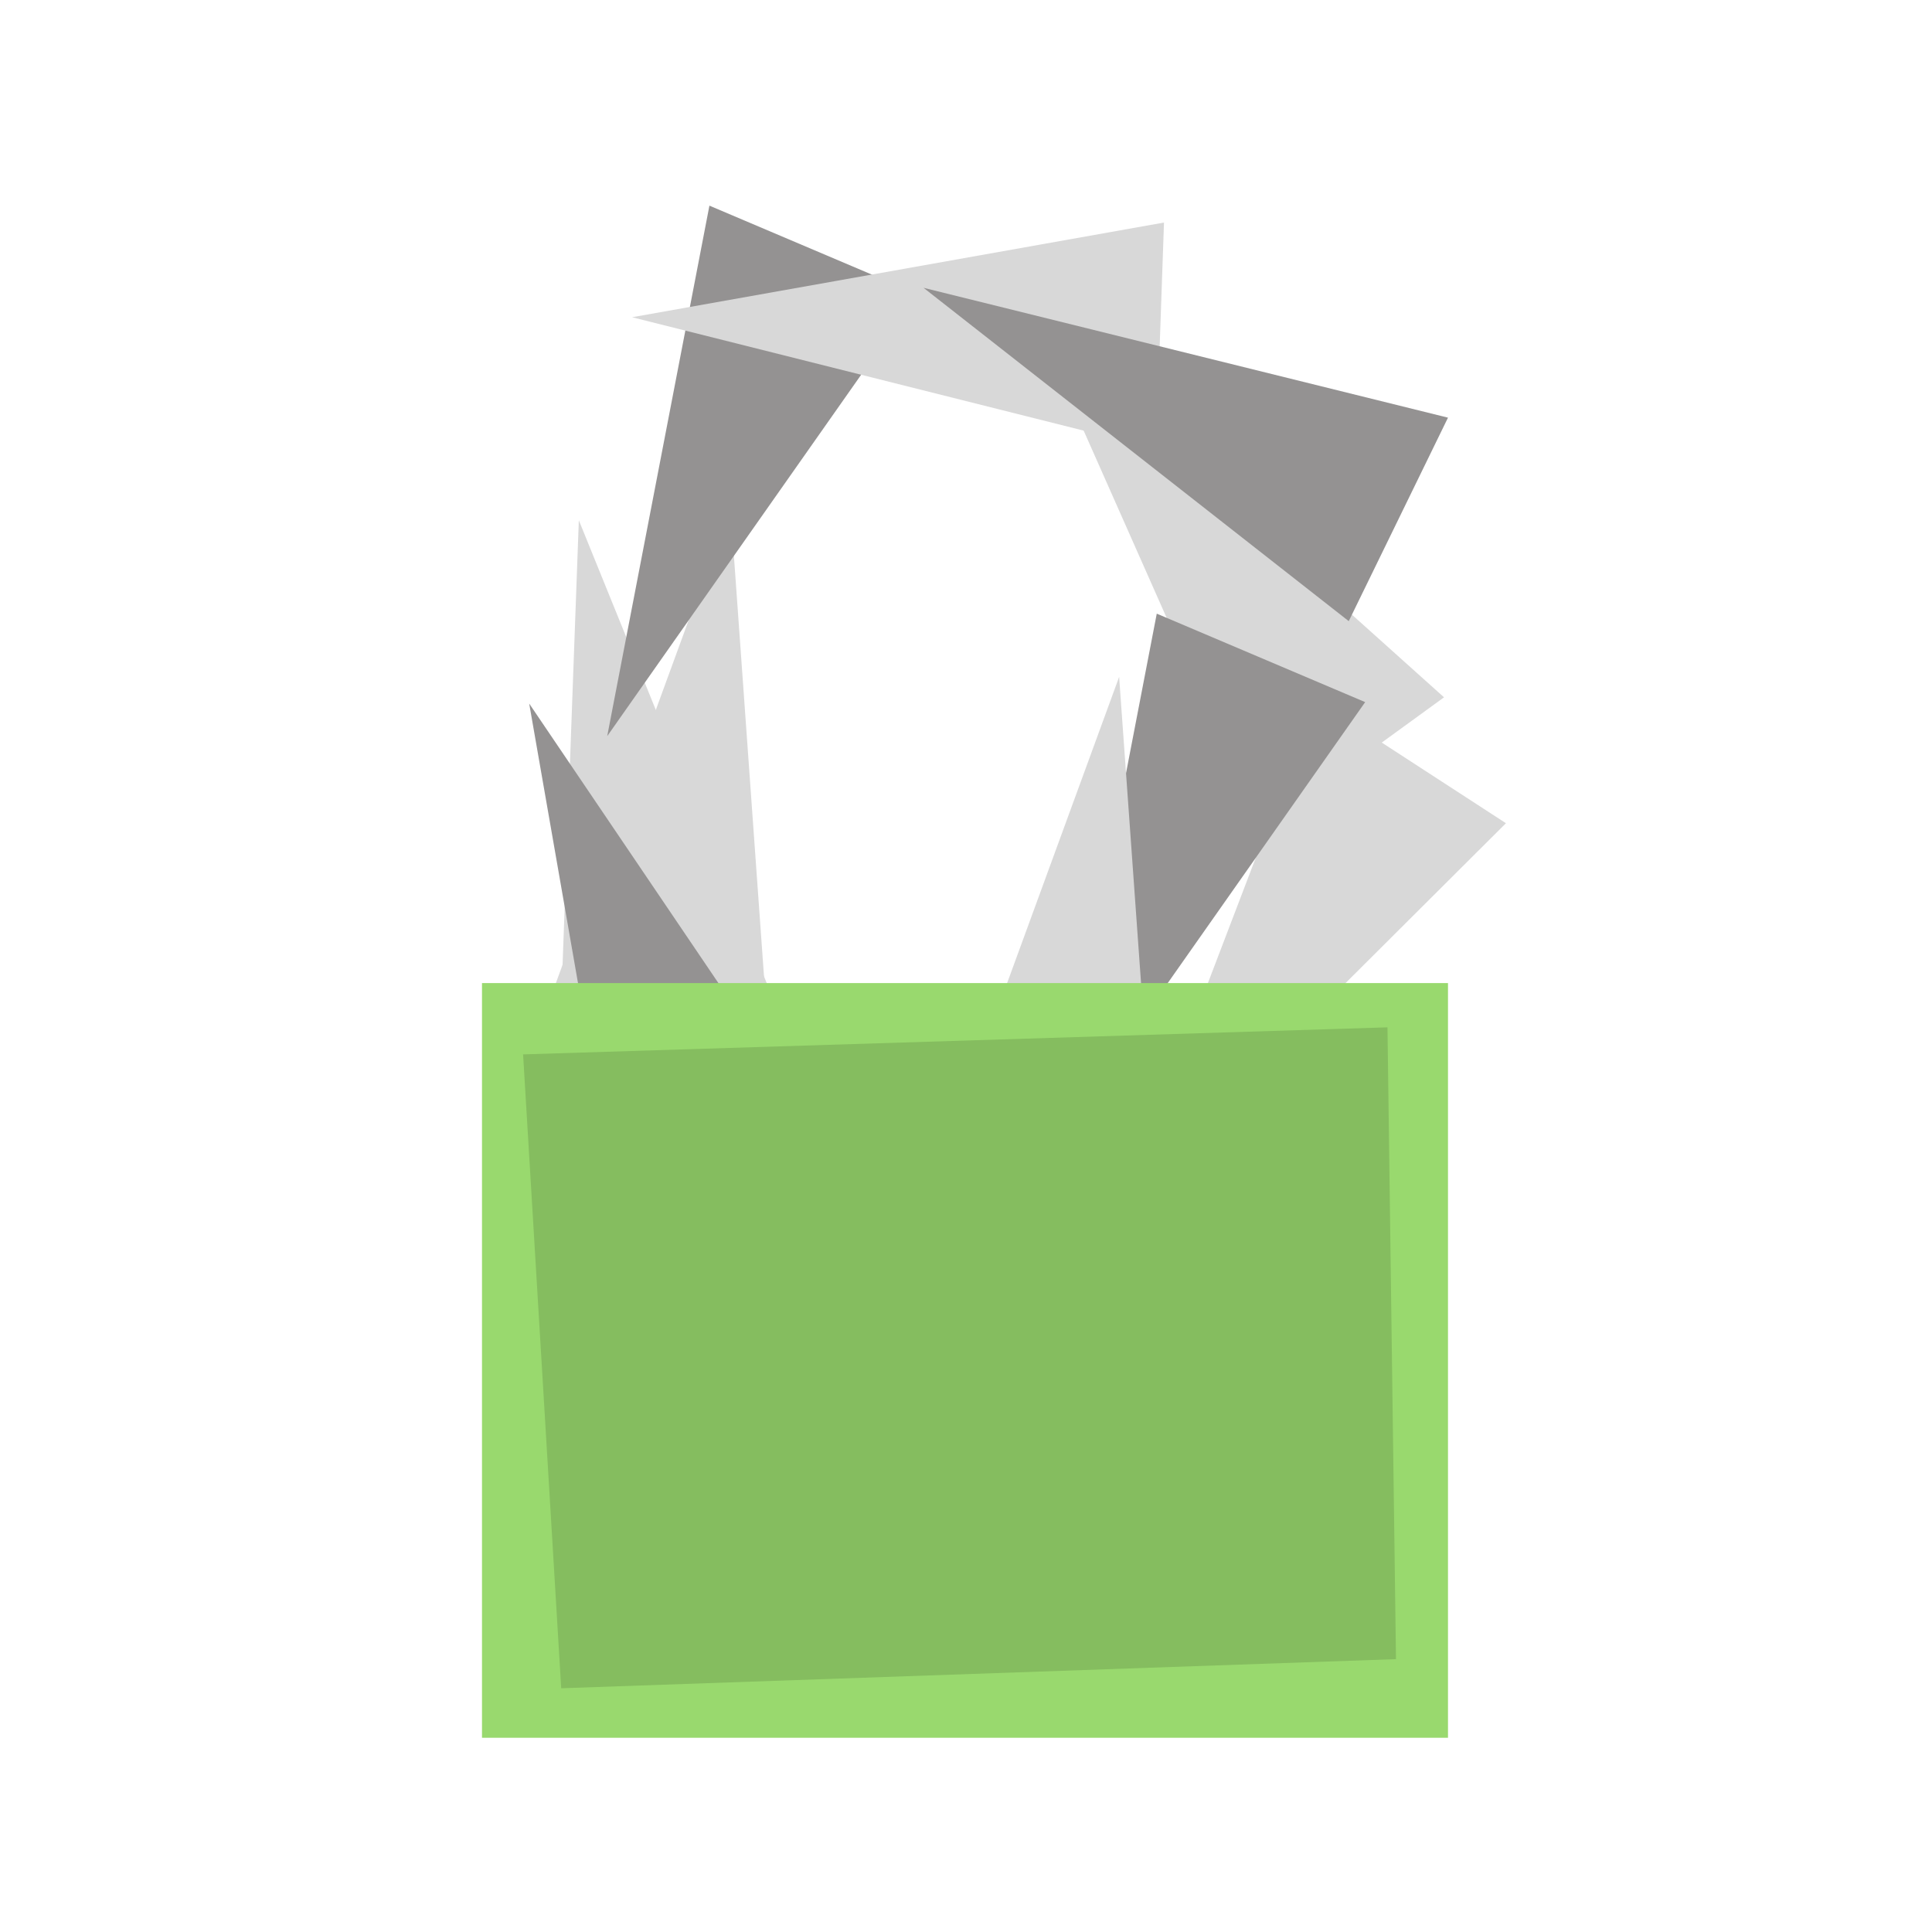
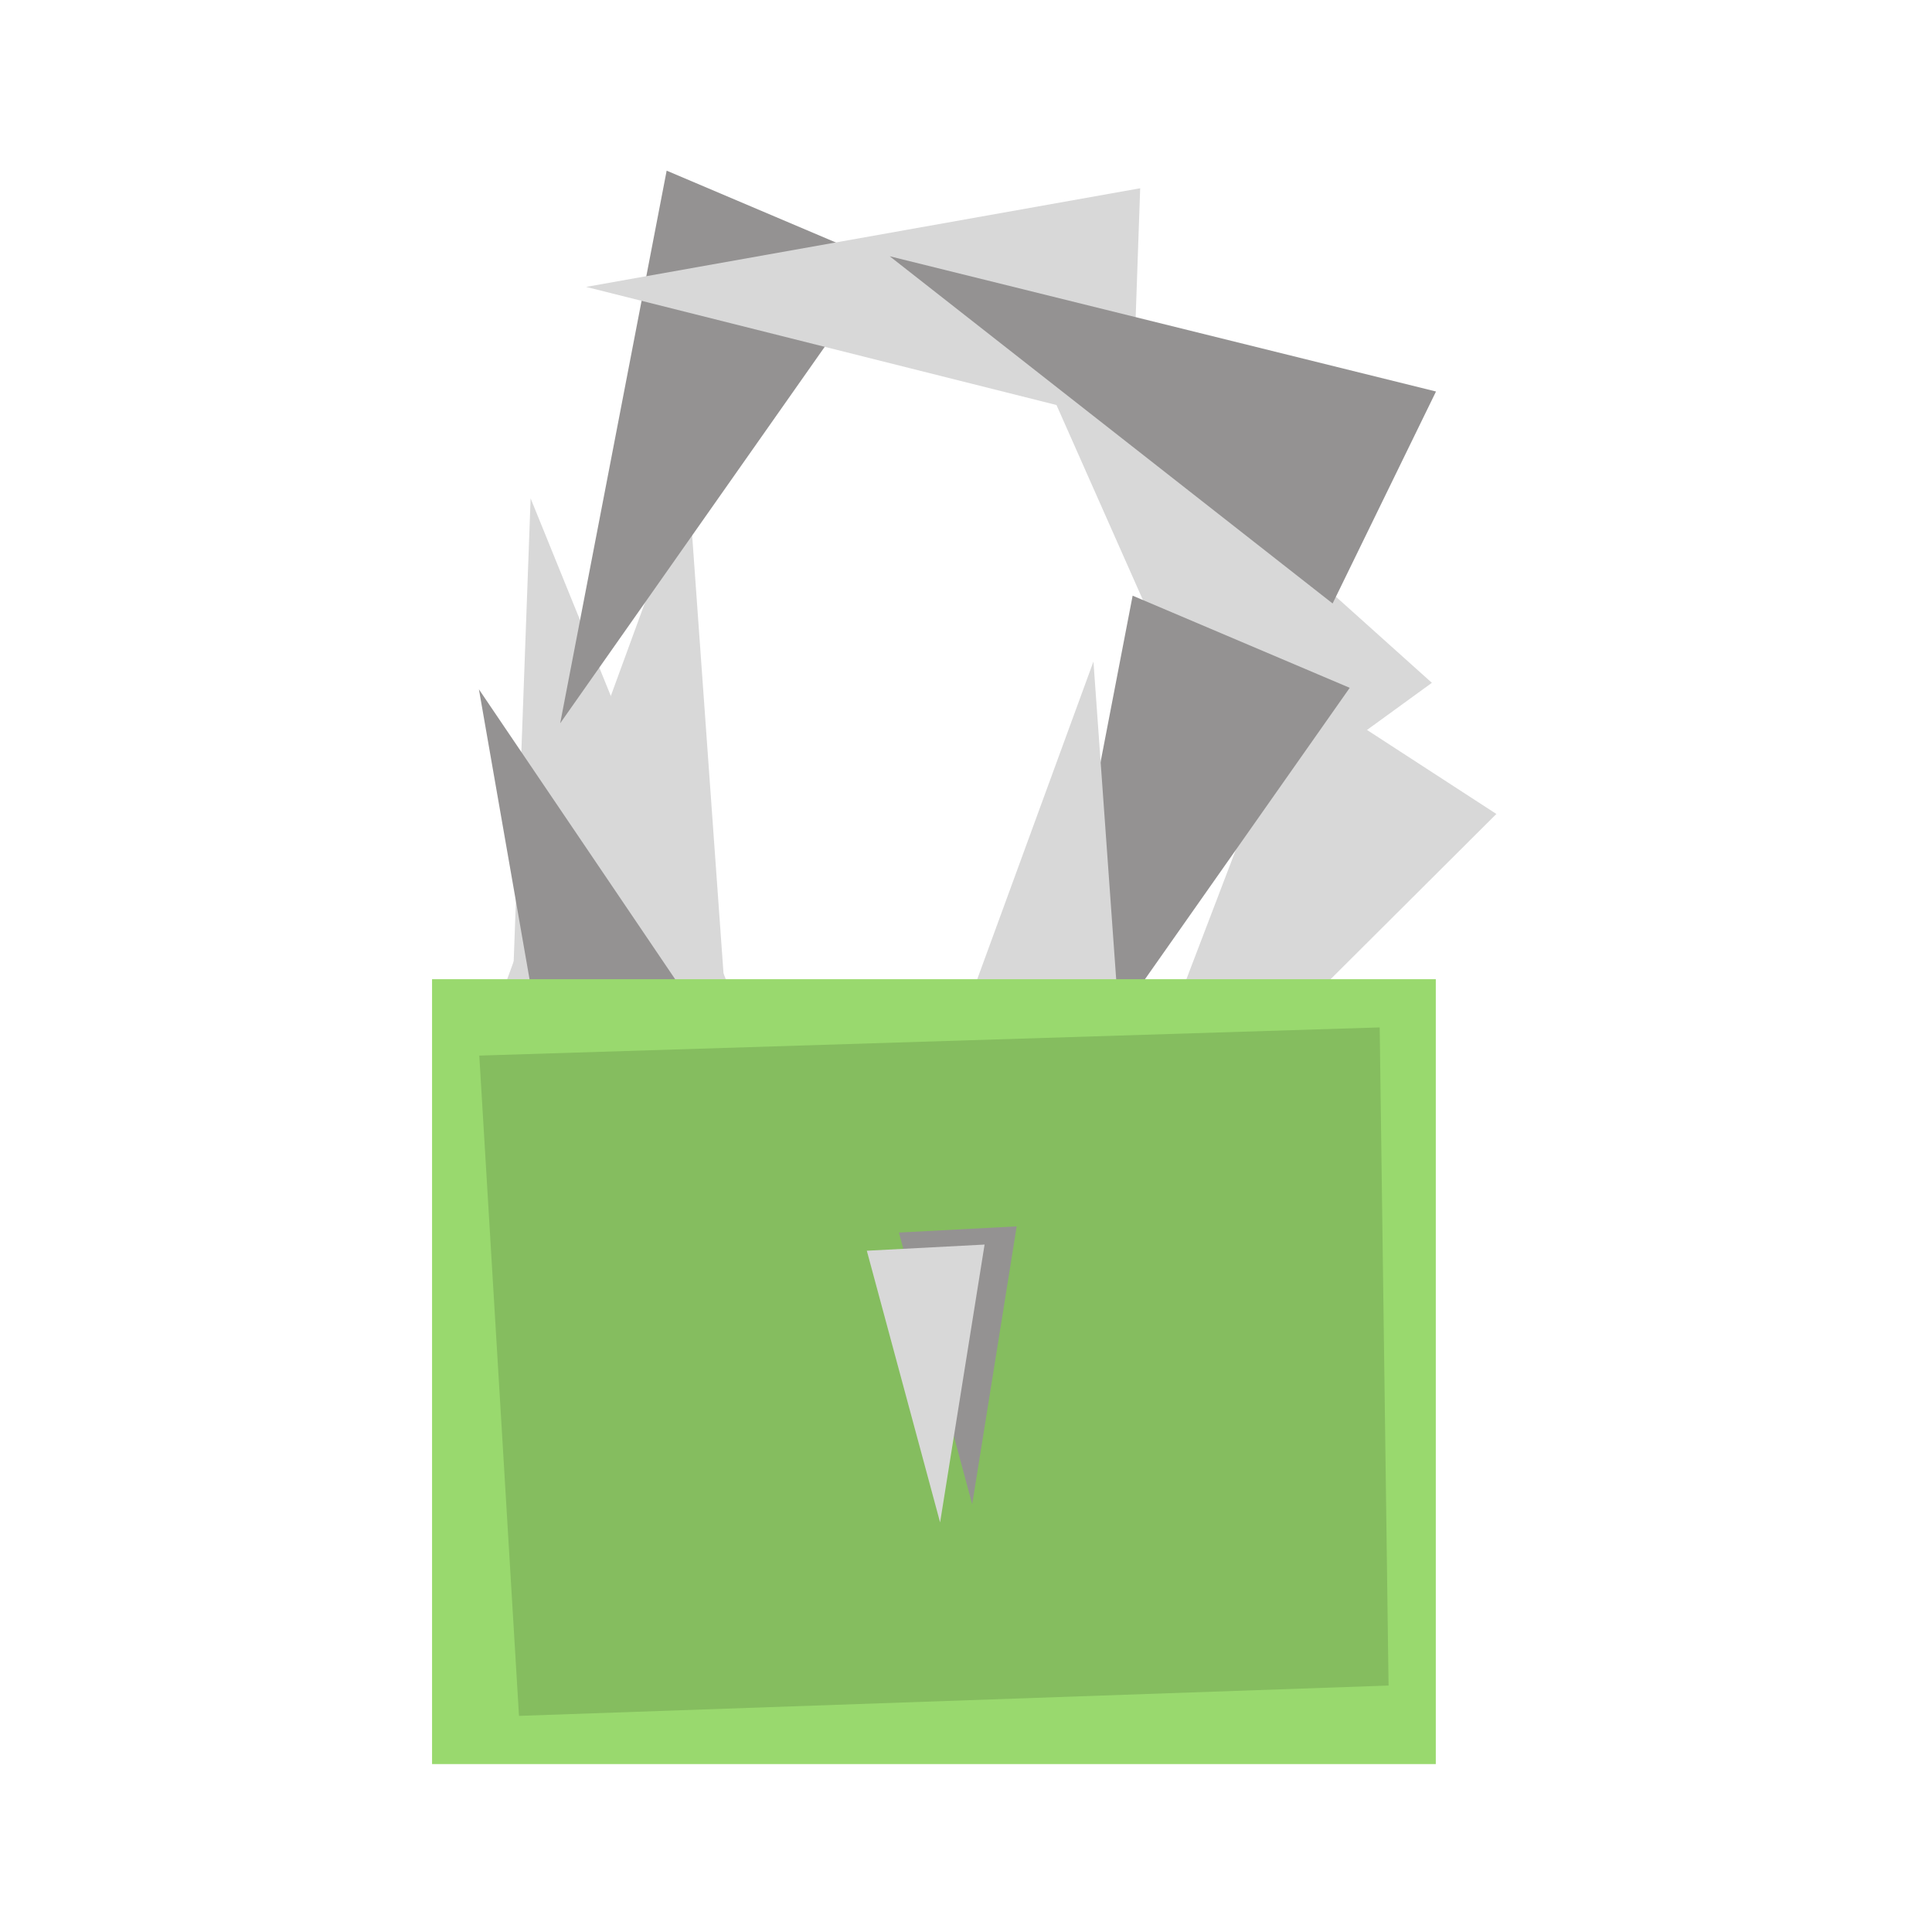
<svg xmlns="http://www.w3.org/2000/svg" width="512px" height="512px" viewBox="0 0 512 512" version="1.1">
  <defs />
  <g id="Page-1" stroke="none" stroke-width="1" fill="none" fill-rule="evenodd">
    <g id="2016-01-25-lock">
-       <g id="group" transform="translate(112, 49)">
-         <polygon id="10" fill="#D8D8D8" transform="translate(223.8057, 211.5274) rotate(-147) translate(-223.8057, -211.5274) " points="223.806 141.527 253.806 281.527 193.806 281.527 " />
-         <polygon id="2" fill="#D8D8D8" transform="translate(53.55104, 157.8118) rotate(-10) translate(-53.55104, -157.8118) " points="53.551 87.812 83.551 227.812 23.551 227.812 " />
-         <polygon id="3" fill="#D8D8D8" transform="translate(71.80714, 154.469) rotate(-352) translate(-71.80714, -154.469) " points="71.807 84.469 101.807 224.469 41.807 224.469 " />
-         <polygon id="7" fill="#D8D8D8" transform="translate(205.2669, 96.79874) rotate(-36) translate(-205.2669, -96.79874) " points="205.267 26.799 235.267 166.799 175.267 166.799 " />
-         <polygon id="4" fill="#949292" transform="translate(76.26717, 81.65451) rotate(-157) translate(-76.26717, -81.65451) " points="76.267 11.655 106.267 151.655 46.267 151.655 " />
-         <polygon id="8" fill="#949292" transform="translate(194.8178, 189.7819) rotate(-157) translate(-194.8178, -189.7819) " points="194.818 119.782 224.818 259.782 164.818 259.782 " />
-         <polygon id="5" fill="#D8D8D8" transform="translate(125.4678, 37.51399) rotate(272) translate(-125.4678, -37.51399) " points="125.468 -32.486 155.468 107.514 95.468 107.514 " />
-         <polygon id="6" fill="#949292" transform="translate(195.6658, 57.9602) rotate(-64) translate(-195.6658, -57.9602) " points="195.666 -12.04 225.666 127.96 165.666 127.96 " />
-         <polygon id="9" fill="#D8D8D8" transform="translate(174.8405, 199.7063) rotate(-352) translate(-174.8405, -199.7063) " points="174.84 129.706 204.84 269.706 144.84 269.706 " />
-         <polygon id="1" fill="#949292" transform="translate(54.4635, 202.3534) rotate(-22) translate(-54.4635, -202.3534) " points="54.464 132.353 84.464 272.353 24.464 272.353 " />
-         <rect id="outer" fill="#99D96E" x="15.733" y="211.527" width="256" height="200" />
-         <path d="M249.33,215.557 L263.26,382.426 L43.111,405.557 L21.316,238.688 L249.33,215.557 Z" id="inner" fill="#85BD5F" transform="translate(142.2879, 310.5571) rotate(4) translate(-142.2879, -310.5571) " />
+       <g id="Group" transform="translate(114.5, 44.5)">
+         <path d="M176.418,276.494 L229.636,137.168 L282.053,171.208 L176.418,276.494 L176.418,276.494 Z" id="10" fill="#D8D8D8" />
+         <path d="M26.12,87.578 L82.219,225.77 L20.669,236.623 L26.12,87.578 L26.12,87.578 Z" id="2" fill="#D8D8D8" />
+         <path d="M67.947,83.698 L78.597,232.461 L16.705,223.763 L67.947,83.698 L67.947,83.698 Z" id="3" fill="#D8D8D8" />
+         <path d="M153.96,36.841 L264.961,136.455 L214.397,173.191 L153.96,36.841 L153.96,36.841 Z" id="7" fill="#D8D8D8" />
+         <path d="M33.954,147.177 L62.17,0.726 L119.702,25.147 L33.954,147.177 L33.954,147.177 Z" id="4" fill="#949292" />
+         <path d="M157.444,259.81 L185.66,113.359 L243.192,137.78 L157.444,259.81 L157.444,259.81 Z" id="8" fill="#949292" />
+         <path d="M40.823,31.532 L187.659,5.391 L185.477,67.853 L40.823,31.532 L40.823,31.532 Z" id="5" fill="#D8D8D8" />
+         <path d="M121.281,23.411 L266.055,59.252 L238.657,115.427 L121.281,23.411 L121.281,23.411 Z" id="6" fill="#949292" />
+         <path d="M175.274,130.82 L185.923,279.584 L124.032,270.885 L175.274,130.82 L175.274,130.82 Z" id="9" fill="#D8D8D8" />
+         <path d="M12.418,138.178 L96.022,261.686 L38.073,285.098 L12.418,138.178 L12.418,138.178 Z" id="1" fill="#949292" />
+         <rect id="outer" fill="#99D96E" x="0" y="215" width="266" height="208" />
+         <path d="M251.134,227.775 L253.483,402.186 L23.04,410.225 L12.517,235.243 L251.134,227.775 L251.134,227.775 Z" id="inner" fill="#85BD5F" />
+         <path d="M143.145,354.137 L123.725,282.138 L154.932,280.502 L143.145,354.137 L143.145,354.137 Z" id="key" fill="#949292" />
+         <path d="M134.637,358.956 L115.217,286.957 L146.425,285.322 L134.637,358.956 L134.637,358.956 Z" id="key2" fill="#D8D8D8" />
      </g>
    </g>
  </g>
</svg>
